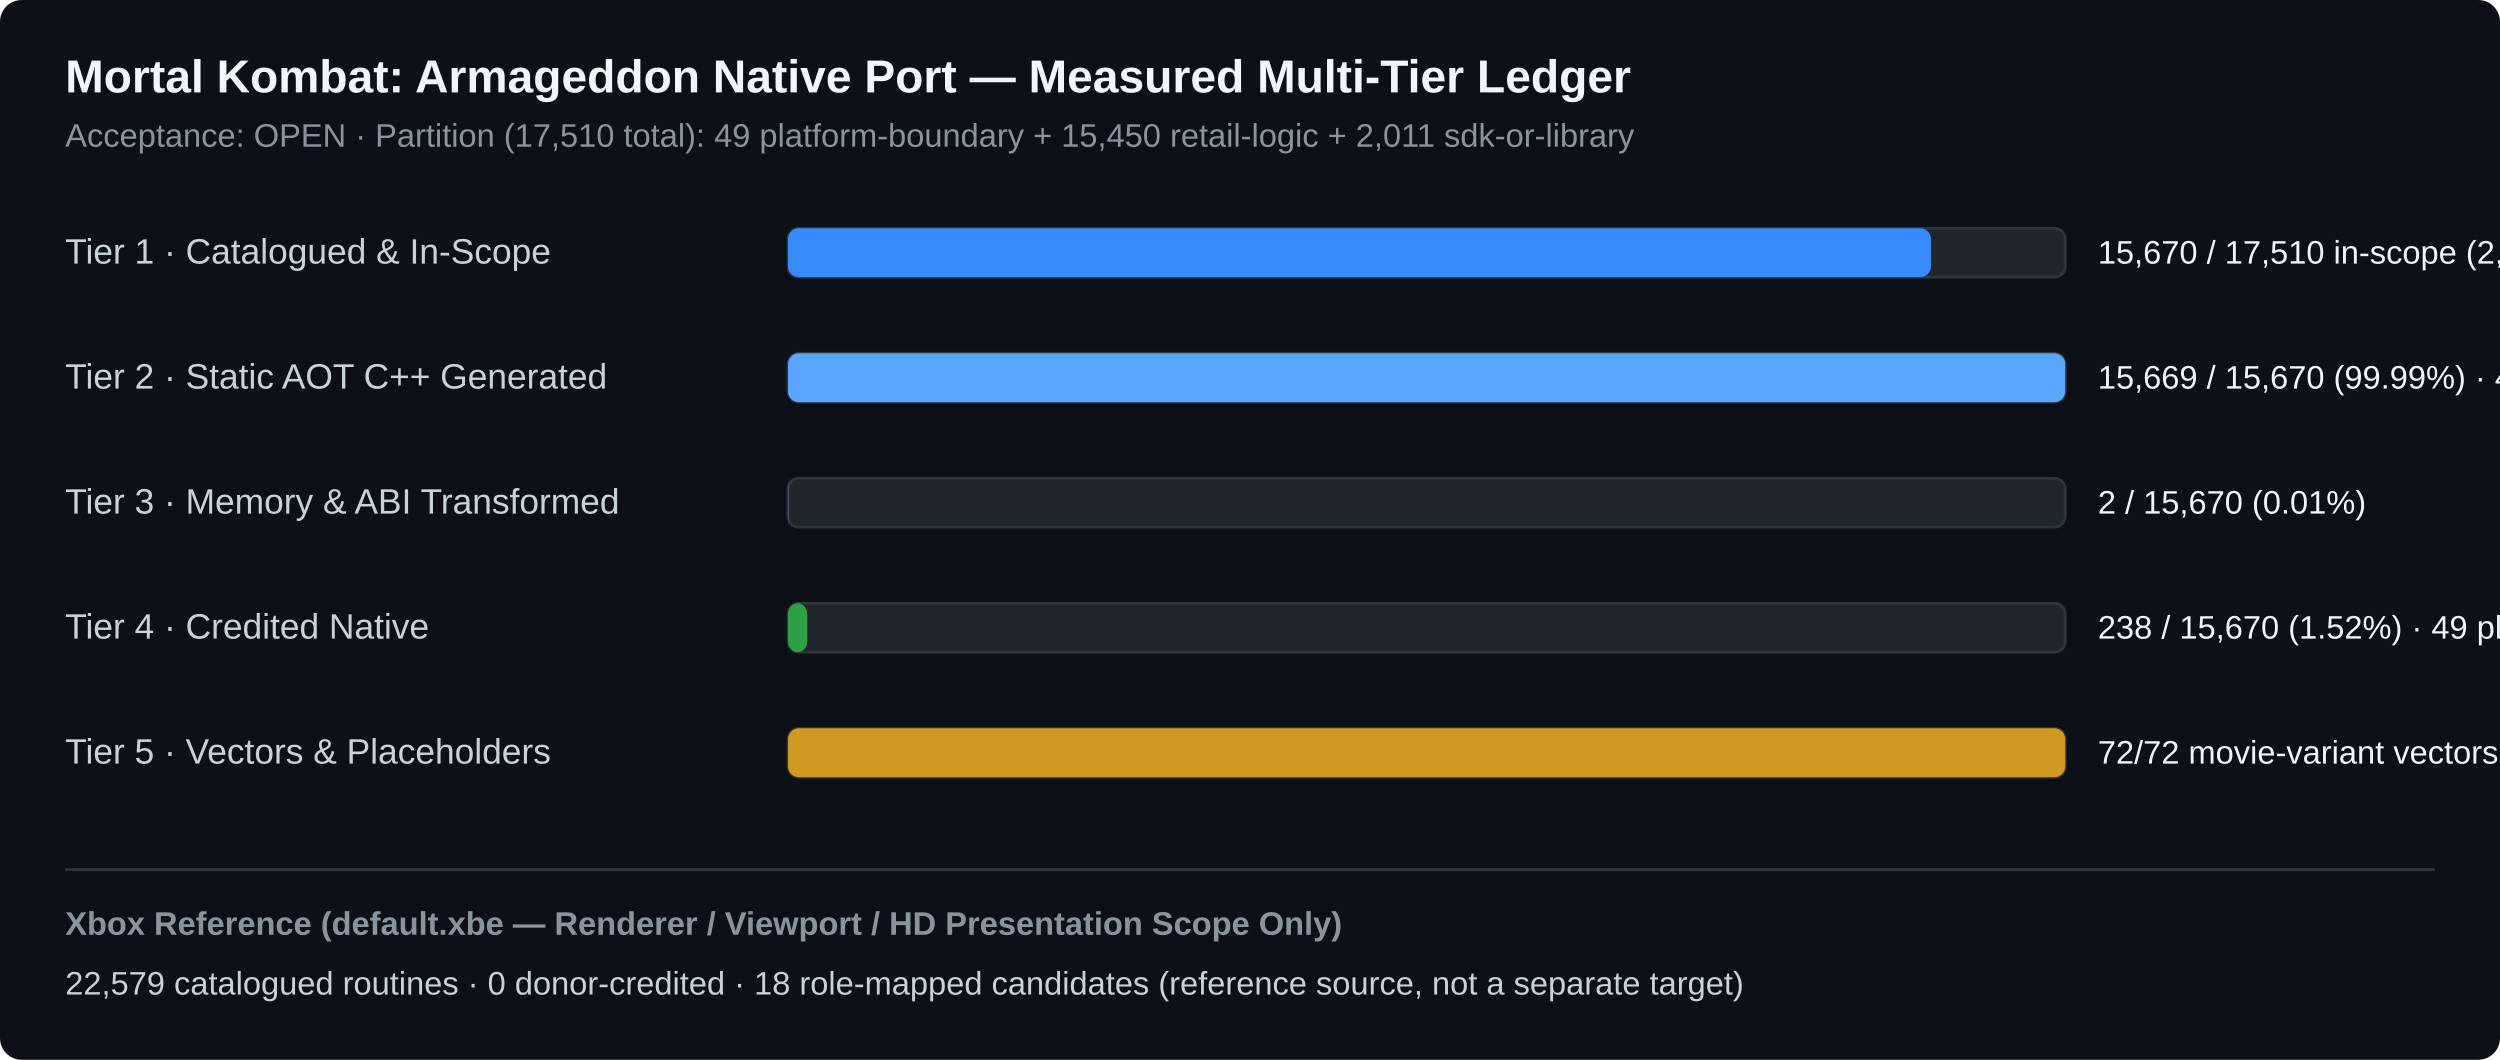
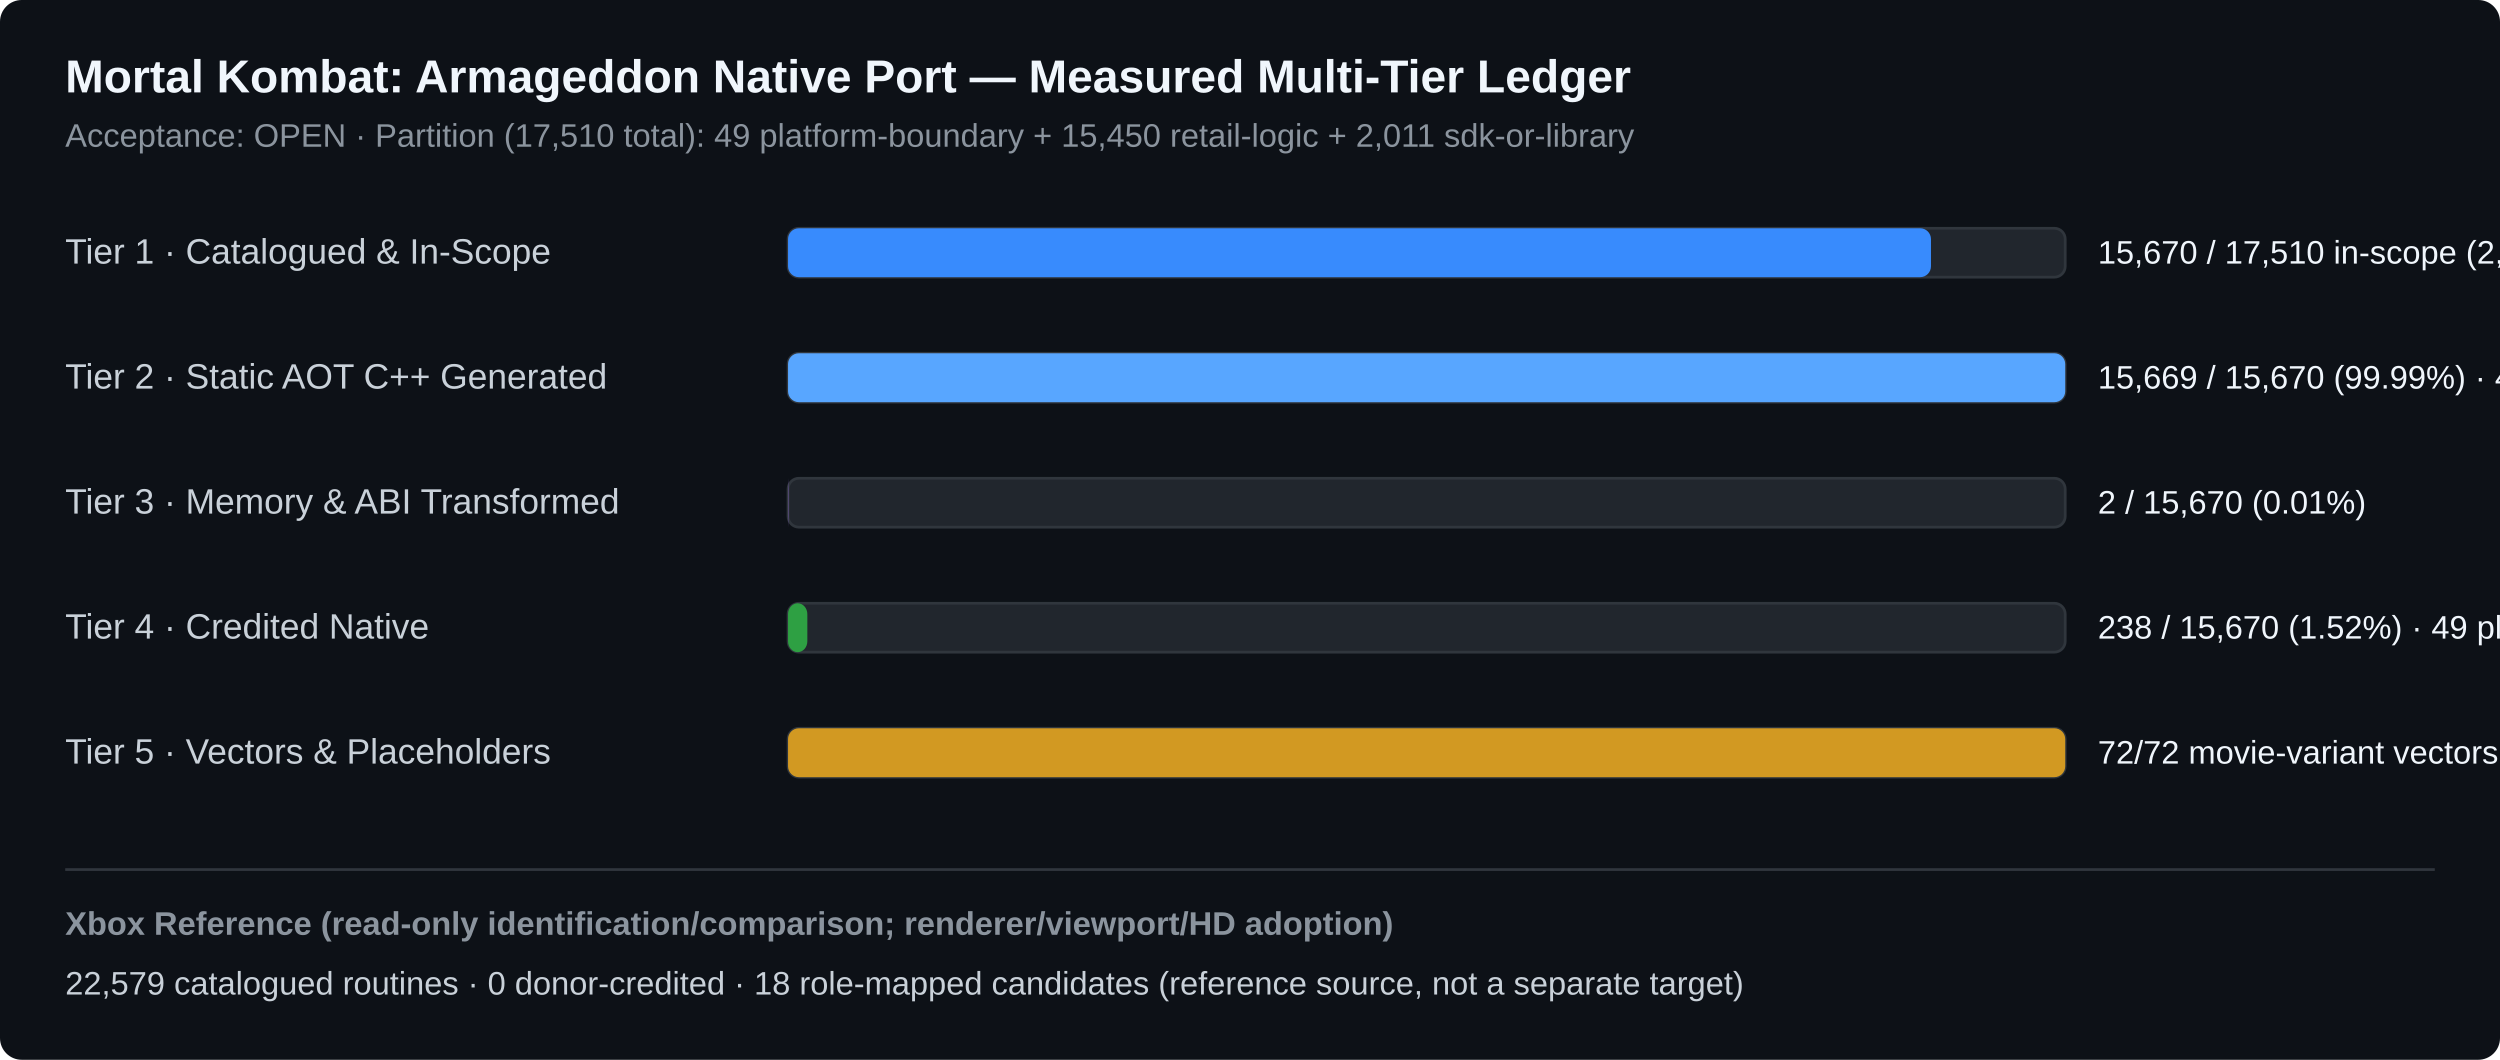
<svg xmlns="http://www.w3.org/2000/svg" width="920" height="390" viewBox="0 0 920 390">
  <rect width="920" height="390" rx="8" fill="#0d1117" />
  <text x="24" y="34" fill="#f0f6fc" font-family="Segoe UI, Arial, sans-serif" font-size="17" font-weight="600">Mortal Kombat: Armageddon Native Port — Measured Multi-Tier Ledger</text>
  <text x="24" y="54" fill="#8b949e" font-family="Segoe UI, Arial, sans-serif" font-size="12">Acceptance: OPEN · Partition (17,510 total): 49 platform-boundary + 15,450 retail-logic + 2,011 sdk-or-library</text>
  <text x="24" y="97" fill="#c9d1d9" font-family="Segoe UI, Arial, sans-serif" font-size="13" font-weight="500">Tier 1 · Catalogued &amp; In-Scope</text>
  <rect x="290" y="84" width="470" height="18" rx="4" fill="#21262d" stroke="#30363d" stroke-width="1" />
  <rect x="290" y="84" width="420.6" height="18" rx="4" fill="#388bfd" />
  <text x="772" y="97" fill="#f0f6fc" font-family="Segoe UI, Arial, sans-serif" font-size="12">15,670 / 17,510 in-scope (2,643 lib/non-exec)</text>
  <text x="24" y="143" fill="#c9d1d9" font-family="Segoe UI, Arial, sans-serif" font-size="13" font-weight="500">Tier 2 · Static AOT C++ Generated</text>
  <rect x="290" y="130" width="470" height="18" rx="4" fill="#21262d" stroke="#30363d" stroke-width="1" />
  <rect x="290" y="130" width="470.0" height="18" rx="4" fill="#58a6ff" />
  <text x="772" y="143" fill="#f0f6fc" font-family="Segoe UI, Arial, sans-serif" font-size="12">15,669 / 15,670 (99.99%) · 493 VU1 keys</text>
  <text x="24" y="189" fill="#c9d1d9" font-family="Segoe UI, Arial, sans-serif" font-size="13" font-weight="500">Tier 3 · Memory &amp; ABI Transformed</text>
  <rect x="290" y="176" width="470" height="18" rx="4" fill="#21262d" stroke="#30363d" stroke-width="1" />
  <rect x="290" y="176" width="0.1" height="18" rx="4" fill="#a371f7" />
  <text x="772" y="189" fill="#f0f6fc" font-family="Segoe UI, Arial, sans-serif" font-size="12">2 / 15,670 (0.01%)</text>
  <text x="24" y="235" fill="#c9d1d9" font-family="Segoe UI, Arial, sans-serif" font-size="13" font-weight="500">Tier 4 · Credited Native</text>
  <rect x="290" y="222" width="470" height="18" rx="4" fill="#21262d" stroke="#30363d" stroke-width="1" />
  <rect x="290" y="222" width="7.1" height="18" rx="4" fill="#2ea043" />
  <text x="772" y="235" fill="#f0f6fc" font-family="Segoe UI, Arial, sans-serif" font-size="12">238 / 15,670 (1.52%) · 49 plat / 189 retail</text>
  <text x="24" y="281" fill="#c9d1d9" font-family="Segoe UI, Arial, sans-serif" font-size="13" font-weight="500">Tier 5 · Vectors &amp; Placeholders</text>
  <rect x="290" y="268" width="470" height="18" rx="4" fill="#21262d" stroke="#30363d" stroke-width="1" />
  <rect x="290" y="268" width="470.0" height="18" rx="4" fill="#d29922" />
  <text x="772" y="281" fill="#f0f6fc" font-family="Segoe UI, Arial, sans-serif" font-size="12">72/72 movie-variant vectors · 26 placeholders OPEN</text>
  <line x1="24" y1="320" x2="896" y2="320" stroke="#30363d" stroke-width="1" />
-   <text x="24" y="344" fill="#8b949e" font-family="Segoe UI, Arial, sans-serif" font-size="12" font-weight="600">Xbox Reference (default.xbe — Renderer / Viewport / HD Presentation Scope Only)</text>
+   <text x="24" y="344" fill="#8b949e" font-family="Segoe UI, Arial, sans-serif" font-size="12" font-weight="600">Xbox Reference (read-only identification/comparison; renderer/viewport/HD adoption)</text>
  <text x="24" y="366" fill="#c9d1d9" font-family="Segoe UI, Arial, sans-serif" font-size="12">22,579 catalogued routines · 0 donor-credited · 18 role-mapped candidates (reference source, not a separate target)</text>
</svg>
